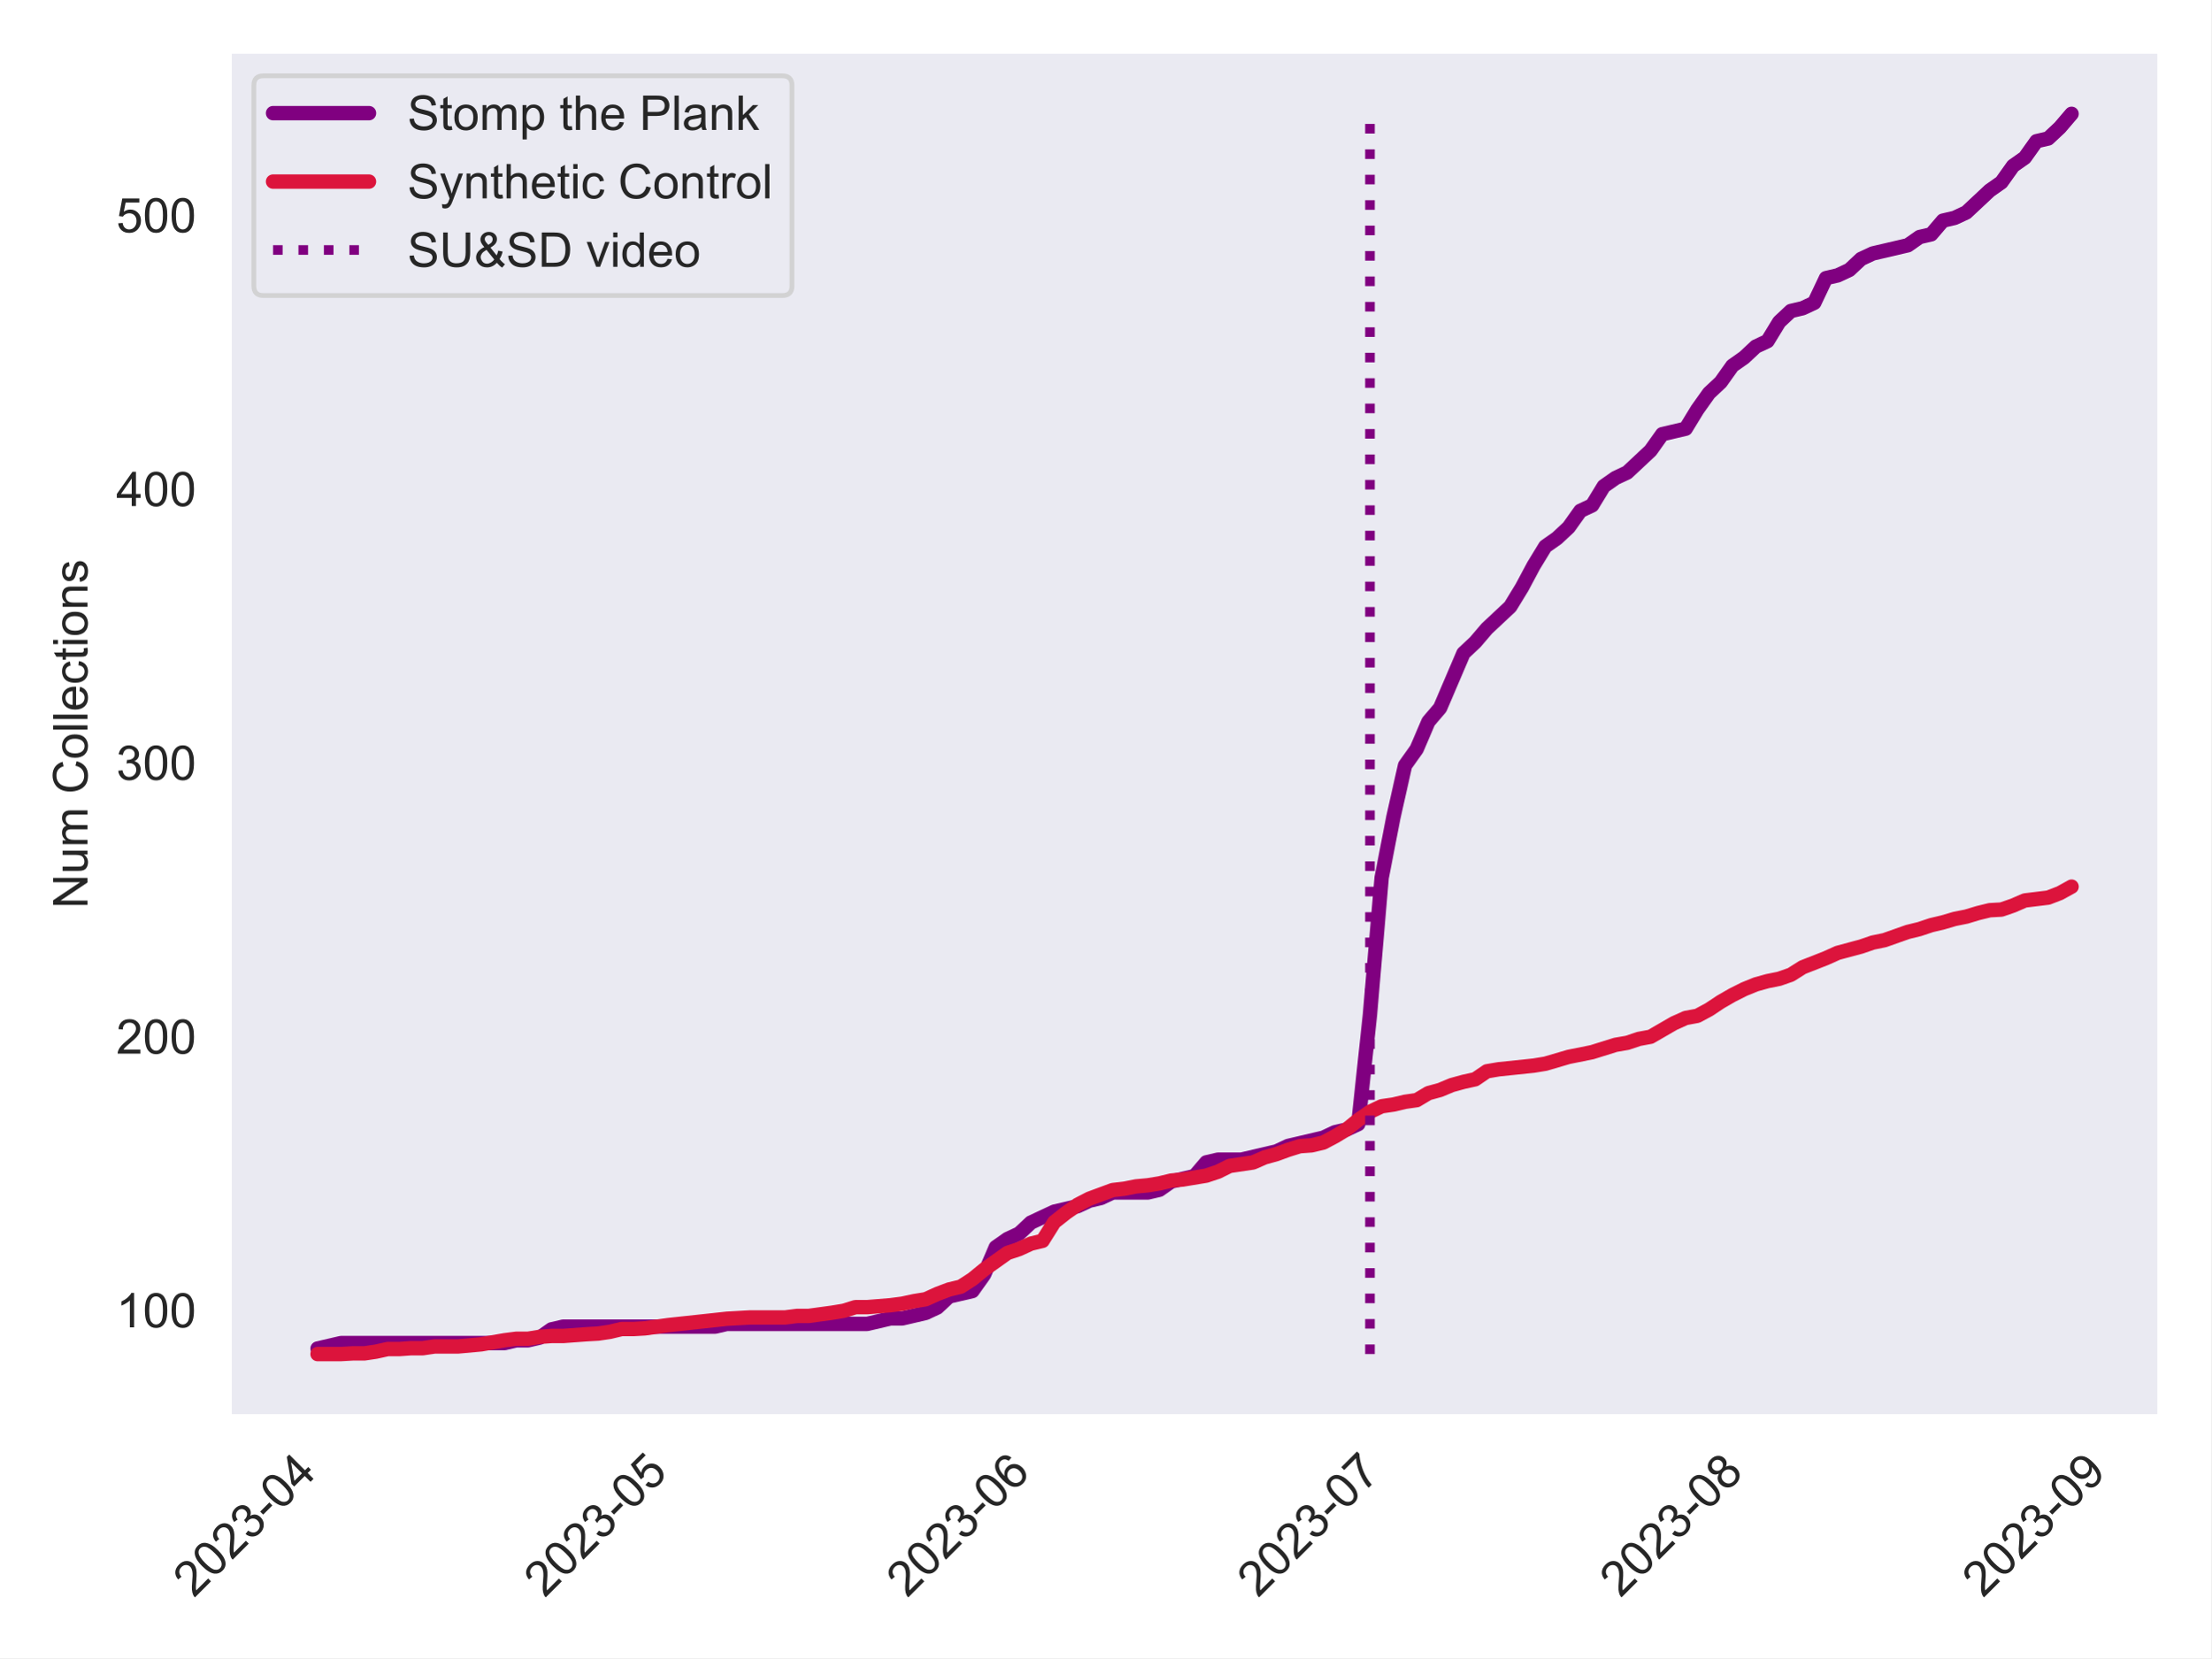
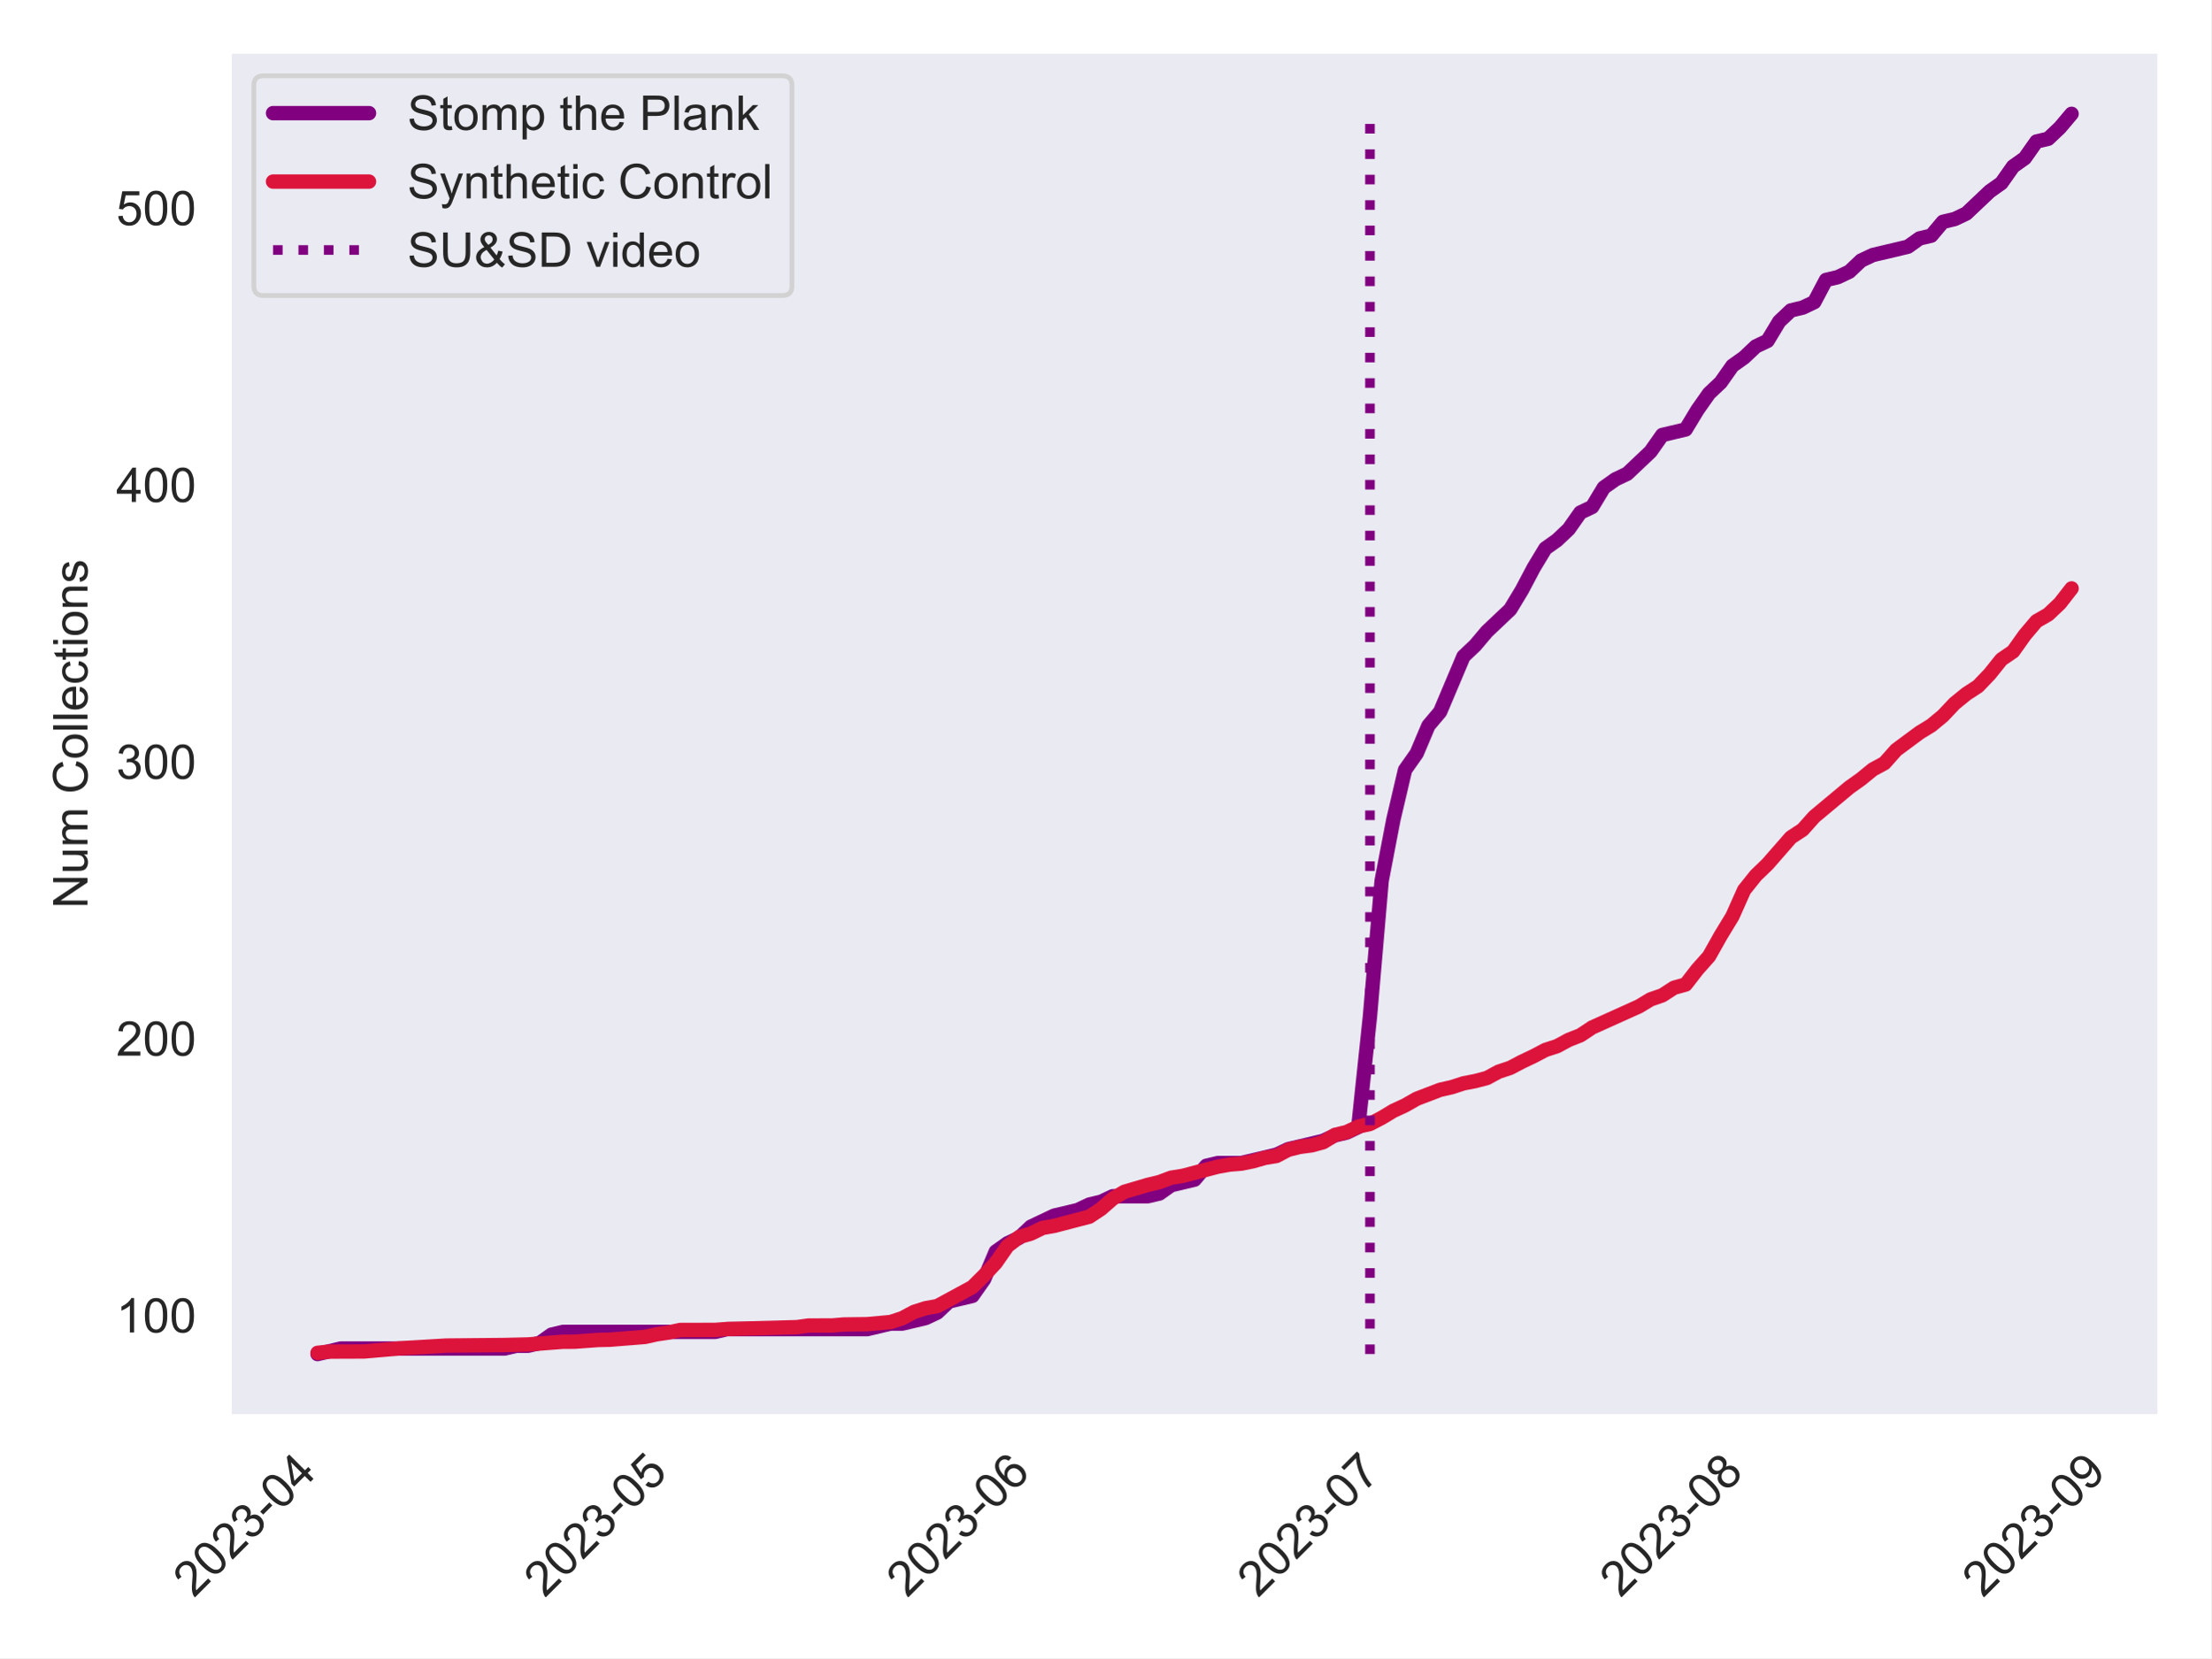
<svg xmlns="http://www.w3.org/2000/svg" xmlns:xlink="http://www.w3.org/1999/xlink" width="460.8pt" height="345.6pt" viewBox="0 0 460.8 345.6" version="1.1">
  <defs>
    <style type="text/css">*{stroke-linejoin: round; stroke-linecap: butt}</style>
  </defs>
  <g id="figure_1">
    <g id="patch_1">
      <path d="M 0 345.6  L 460.8 345.6  L 460.8 0  L 0 0  z " style="fill: #ffffff" />
    </g>
    <g id="axes_1">
      <g id="patch_2">
        <path d="M 47.9 295.153  L 450 295.153  L 450 10.8  L 47.9 10.8  z " style="fill: #eaeaf2" />
      </g>
      <g id="matplotlib.axis_1">
        <g id="xtick_1">
          <g id="text_1">
            <g style="fill: #262626" transform="translate(40.40968 333.1617) rotate(-45) scale(0.1 -0.1)">
              <defs>
                <path id="ArialMT-32" d="M 3222 541  L 3222 0  L 194 0  Q 188 203 259 391  Q 375 700 629 1000  Q 884 1300 1366 1694  Q 2113 2306 2375 2664  Q 2638 3022 2638 3341  Q 2638 3675 2398 3904  Q 2159 4134 1775 4134  Q 1369 4134 1125 3890  Q 881 3647 878 3216  L 300 3275  Q 359 3922 746 4261  Q 1134 4600 1788 4600  Q 2447 4600 2831 4234  Q 3216 3869 3216 3328  Q 3216 3053 3103 2787  Q 2991 2522 2730 2228  Q 2469 1934 1863 1422  Q 1356 997 1212 845  Q 1069 694 975 541  L 3222 541  z " transform="scale(0.015625)" />
                <path id="ArialMT-30" d="M 266 2259  Q 266 3072 433 3567  Q 600 4063 929 4331  Q 1259 4600 1759 4600  Q 2128 4600 2406 4451  Q 2684 4303 2865 4023  Q 3047 3744 3150 3342  Q 3253 2941 3253 2259  Q 3253 1453 3087 958  Q 2922 463 2592 192  Q 2263 -78 1759 -78  Q 1097 -78 719 397  Q 266 969 266 2259  z M 844 2259  Q 844 1131 1108 757  Q 1372 384 1759 384  Q 2147 384 2411 759  Q 2675 1134 2675 2259  Q 2675 3391 2411 3762  Q 2147 4134 1753 4134  Q 1366 4134 1134 3806  Q 844 3388 844 2259  z " transform="scale(0.015625)" />
                <path id="ArialMT-33" d="M 269 1209  L 831 1284  Q 928 806 1161 595  Q 1394 384 1728 384  Q 2125 384 2398 659  Q 2672 934 2672 1341  Q 2672 1728 2419 1979  Q 2166 2231 1775 2231  Q 1616 2231 1378 2169  L 1441 2663  Q 1497 2656 1531 2656  Q 1891 2656 2178 2843  Q 2466 3031 2466 3422  Q 2466 3731 2256 3934  Q 2047 4138 1716 4138  Q 1388 4138 1169 3931  Q 950 3725 888 3313  L 325 3413  Q 428 3978 793 4289  Q 1159 4600 1703 4600  Q 2078 4600 2393 4439  Q 2709 4278 2876 4000  Q 3044 3722 3044 3409  Q 3044 3113 2884 2869  Q 2725 2625 2413 2481  Q 2819 2388 3044 2092  Q 3269 1797 3269 1353  Q 3269 753 2831 336  Q 2394 -81 1725 -81  Q 1122 -81 723 278  Q 325 638 269 1209  z " transform="scale(0.015625)" />
                <path id="ArialMT-2d" d="M 203 1375  L 203 1941  L 1931 1941  L 1931 1375  L 203 1375  z " transform="scale(0.015625)" />
                <path id="ArialMT-34" d="M 2069 0  L 2069 1097  L 81 1097  L 81 1613  L 2172 4581  L 2631 4581  L 2631 1613  L 3250 1613  L 3250 1097  L 2631 1097  L 2631 0  L 2069 0  z M 2069 1613  L 2069 3678  L 634 1613  L 2069 1613  z " transform="scale(0.015625)" />
              </defs>
              <use xlink:href="#ArialMT-32" />
              <use xlink:href="#ArialMT-30" x="55.615" />
              <use xlink:href="#ArialMT-32" x="111.23" />
              <use xlink:href="#ArialMT-33" x="166.846" />
              <use xlink:href="#ArialMT-2d" x="222.461" />
              <use xlink:href="#ArialMT-30" x="255.762" />
              <use xlink:href="#ArialMT-34" x="311.377" />
            </g>
          </g>
        </g>
        <g id="xtick_2">
          <g id="text_2">
            <g style="fill: #262626" transform="translate(113.5188 333.1617) rotate(-45) scale(0.1 -0.1)">
              <defs>
                <path id="ArialMT-35" d="M 266 1200  L 856 1250  Q 922 819 1161 601  Q 1400 384 1738 384  Q 2144 384 2425 690  Q 2706 997 2706 1503  Q 2706 1984 2436 2262  Q 2166 2541 1728 2541  Q 1456 2541 1237 2417  Q 1019 2294 894 2097  L 366 2166  L 809 4519  L 3088 4519  L 3088 3981  L 1259 3981  L 1013 2750  Q 1425 3038 1878 3038  Q 2478 3038 2890 2622  Q 3303 2206 3303 1553  Q 3303 931 2941 478  Q 2500 -78 1738 -78  Q 1113 -78 717 272  Q 322 622 266 1200  z " transform="scale(0.015625)" />
              </defs>
              <use xlink:href="#ArialMT-32" />
              <use xlink:href="#ArialMT-30" x="55.615" />
              <use xlink:href="#ArialMT-32" x="111.23" />
              <use xlink:href="#ArialMT-33" x="166.846" />
              <use xlink:href="#ArialMT-2d" x="222.461" />
              <use xlink:href="#ArialMT-30" x="255.762" />
              <use xlink:href="#ArialMT-35" x="311.377" />
            </g>
          </g>
        </g>
        <g id="xtick_3">
          <g id="text_3">
            <g style="fill: #262626" transform="translate(189.0648 333.1617) rotate(-45) scale(0.1 -0.1)">
              <defs>
                <path id="ArialMT-36" d="M 3184 3459  L 2625 3416  Q 2550 3747 2413 3897  Q 2184 4138 1850 4138  Q 1581 4138 1378 3988  Q 1113 3794 959 3422  Q 806 3050 800 2363  Q 1003 2672 1297 2822  Q 1591 2972 1913 2972  Q 2475 2972 2870 2558  Q 3266 2144 3266 1488  Q 3266 1056 3080 686  Q 2894 316 2569 119  Q 2244 -78 1831 -78  Q 1128 -78 684 439  Q 241 956 241 2144  Q 241 3472 731 4075  Q 1159 4600 1884 4600  Q 2425 4600 2770 4297  Q 3116 3994 3184 3459  z M 888 1484  Q 888 1194 1011 928  Q 1134 663 1356 523  Q 1578 384 1822 384  Q 2178 384 2434 671  Q 2691 959 2691 1453  Q 2691 1928 2437 2201  Q 2184 2475 1800 2475  Q 1419 2475 1153 2201  Q 888 1928 888 1484  z " transform="scale(0.015625)" />
              </defs>
              <use xlink:href="#ArialMT-32" />
              <use xlink:href="#ArialMT-30" x="55.615" />
              <use xlink:href="#ArialMT-32" x="111.23" />
              <use xlink:href="#ArialMT-33" x="166.846" />
              <use xlink:href="#ArialMT-2d" x="222.461" />
              <use xlink:href="#ArialMT-30" x="255.762" />
              <use xlink:href="#ArialMT-36" x="311.377" />
            </g>
          </g>
        </g>
        <g id="xtick_4">
          <g id="text_4">
            <g style="fill: #262626" transform="translate(262.1739 333.1617) rotate(-45) scale(0.1 -0.1)">
              <defs>
                <path id="ArialMT-37" d="M 303 3981  L 303 4522  L 3269 4522  L 3269 4084  Q 2831 3619 2401 2847  Q 1972 2075 1738 1259  Q 1569 684 1522 0  L 944 0  Q 953 541 1156 1306  Q 1359 2072 1739 2783  Q 2119 3494 2547 3981  L 303 3981  z " transform="scale(0.015625)" />
              </defs>
              <use xlink:href="#ArialMT-32" />
              <use xlink:href="#ArialMT-30" x="55.615" />
              <use xlink:href="#ArialMT-32" x="111.23" />
              <use xlink:href="#ArialMT-33" x="166.846" />
              <use xlink:href="#ArialMT-2d" x="222.461" />
              <use xlink:href="#ArialMT-30" x="255.762" />
              <use xlink:href="#ArialMT-37" x="311.377" />
            </g>
          </g>
        </g>
        <g id="xtick_5">
          <g id="text_5">
            <g style="fill: #262626" transform="translate(337.72 333.1617) rotate(-45) scale(0.1 -0.1)">
              <defs>
                <path id="ArialMT-38" d="M 1131 2484  Q 781 2613 612 2850  Q 444 3088 444 3419  Q 444 3919 803 4259  Q 1163 4600 1759 4600  Q 2359 4600 2725 4251  Q 3091 3903 3091 3403  Q 3091 3084 2923 2848  Q 2756 2613 2416 2484  Q 2838 2347 3058 2040  Q 3278 1734 3278 1309  Q 3278 722 2862 322  Q 2447 -78 1769 -78  Q 1091 -78 675 323  Q 259 725 259 1325  Q 259 1772 486 2073  Q 713 2375 1131 2484  z M 1019 3438  Q 1019 3113 1228 2906  Q 1438 2700 1772 2700  Q 2097 2700 2305 2904  Q 2513 3109 2513 3406  Q 2513 3716 2298 3927  Q 2084 4138 1766 4138  Q 1444 4138 1231 3931  Q 1019 3725 1019 3438  z M 838 1322  Q 838 1081 952 856  Q 1066 631 1291 507  Q 1516 384 1775 384  Q 2178 384 2440 643  Q 2703 903 2703 1303  Q 2703 1709 2433 1975  Q 2163 2241 1756 2241  Q 1359 2241 1098 1978  Q 838 1716 838 1322  z " transform="scale(0.015625)" />
              </defs>
              <use xlink:href="#ArialMT-32" />
              <use xlink:href="#ArialMT-30" x="55.615" />
              <use xlink:href="#ArialMT-32" x="111.23" />
              <use xlink:href="#ArialMT-33" x="166.846" />
              <use xlink:href="#ArialMT-2d" x="222.461" />
              <use xlink:href="#ArialMT-30" x="255.762" />
              <use xlink:href="#ArialMT-38" x="311.377" />
            </g>
          </g>
        </g>
        <g id="xtick_6">
          <g id="text_6">
            <g style="fill: #262626" transform="translate(413.266 333.1617) rotate(-45) scale(0.1 -0.1)">
              <defs>
                <path id="ArialMT-39" d="M 350 1059  L 891 1109  Q 959 728 1153 556  Q 1347 384 1650 384  Q 1909 384 2104 503  Q 2300 622 2425 820  Q 2550 1019 2634 1356  Q 2719 1694 2719 2044  Q 2719 2081 2716 2156  Q 2547 1888 2255 1720  Q 1963 1553 1622 1553  Q 1053 1553 659 1965  Q 266 2378 266 3053  Q 266 3750 677 4175  Q 1088 4600 1706 4600  Q 2153 4600 2523 4359  Q 2894 4119 3086 3673  Q 3278 3228 3278 2384  Q 3278 1506 3087 986  Q 2897 466 2520 194  Q 2144 -78 1638 -78  Q 1100 -78 759 220  Q 419 519 350 1059  z M 2653 3081  Q 2653 3566 2395 3850  Q 2138 4134 1775 4134  Q 1400 4134 1122 3828  Q 844 3522 844 3034  Q 844 2597 1108 2323  Q 1372 2050 1759 2050  Q 2150 2050 2401 2323  Q 2653 2597 2653 3081  z " transform="scale(0.015625)" />
              </defs>
              <use xlink:href="#ArialMT-32" />
              <use xlink:href="#ArialMT-30" x="55.615" />
              <use xlink:href="#ArialMT-32" x="111.23" />
              <use xlink:href="#ArialMT-33" x="166.846" />
              <use xlink:href="#ArialMT-2d" x="222.461" />
              <use xlink:href="#ArialMT-30" x="255.762" />
              <use xlink:href="#ArialMT-39" x="311.377" />
            </g>
          </g>
        </g>
      </g>
      <g id="matplotlib.axis_2">
        <g id="ytick_1">
          <g id="text_7">
-             <g style="fill: #262626" transform="translate(24.21719 276.6703) scale(0.1 -0.1)">
+             <g style="fill: #262626" transform="translate(24.21719 277.7284) scale(0.1 -0.1)">
              <defs>
                <path id="ArialMT-31" d="M 2384 0  L 1822 0  L 1822 3584  Q 1619 3391 1289 3197  Q 959 3003 697 2906  L 697 3450  Q 1169 3672 1522 3987  Q 1875 4303 2022 4600  L 2384 4600  L 2384 0  z " transform="scale(0.015625)" />
              </defs>
              <use xlink:href="#ArialMT-31" />
              <use xlink:href="#ArialMT-30" x="55.615" />
              <use xlink:href="#ArialMT-30" x="111.23" />
            </g>
          </g>
        </g>
        <g id="ytick_2">
          <g id="text_8">
-             <g style="fill: #262626" transform="translate(24.21719 219.6071) scale(0.1 -0.1)">
+             <g style="fill: #262626" transform="translate(24.21719 220.027) scale(0.1 -0.1)">
              <use xlink:href="#ArialMT-32" />
              <use xlink:href="#ArialMT-30" x="55.615" />
              <use xlink:href="#ArialMT-30" x="111.23" />
            </g>
          </g>
        </g>
        <g id="ytick_3">
          <g id="text_9">
-             <g style="fill: #262626" transform="translate(24.21719 162.5438) scale(0.1 -0.1)">
+             <g style="fill: #262626" transform="translate(24.21719 162.3255) scale(0.1 -0.1)">
              <use xlink:href="#ArialMT-33" />
              <use xlink:href="#ArialMT-30" x="55.615" />
              <use xlink:href="#ArialMT-30" x="111.23" />
            </g>
          </g>
        </g>
        <g id="ytick_4">
          <g id="text_10">
-             <g style="fill: #262626" transform="translate(24.21719 105.4806) scale(0.1 -0.1)">
+             <g style="fill: #262626" transform="translate(24.21719 104.624) scale(0.1 -0.1)">
              <use xlink:href="#ArialMT-34" />
              <use xlink:href="#ArialMT-30" x="55.615" />
              <use xlink:href="#ArialMT-30" x="111.23" />
            </g>
          </g>
        </g>
        <g id="ytick_5">
          <g id="text_11">
-             <g style="fill: #262626" transform="translate(24.21719 48.41743) scale(0.1 -0.1)">
+             <g style="fill: #262626" transform="translate(24.21719 46.92254) scale(0.1 -0.1)">
              <use xlink:href="#ArialMT-35" />
              <use xlink:href="#ArialMT-30" x="55.615" />
              <use xlink:href="#ArialMT-30" x="111.23" />
            </g>
          </g>
        </g>
        <g id="text_12">
          <g style="fill: #262626" transform="translate(18.22969 189.3764) rotate(-90) scale(0.1 -0.1)">
            <defs>
              <path id="ArialMT-4e" d="M 488 0  L 488 4581  L 1109 4581  L 3516 984  L 3516 4581  L 4097 4581  L 4097 0  L 3475 0  L 1069 3600  L 1069 0  L 488 0  z " transform="scale(0.015625)" />
              <path id="ArialMT-75" d="M 2597 0  L 2597 488  Q 2209 -75 1544 -75  Q 1250 -75 995 37  Q 741 150 617 320  Q 494 491 444 738  Q 409 903 409 1263  L 409 3319  L 972 3319  L 972 1478  Q 972 1038 1006 884  Q 1059 663 1231 536  Q 1403 409 1656 409  Q 1909 409 2131 539  Q 2353 669 2445 892  Q 2538 1116 2538 1541  L 2538 3319  L 3100 3319  L 3100 0  L 2597 0  z " transform="scale(0.015625)" />
              <path id="ArialMT-6d" d="M 422 0  L 422 3319  L 925 3319  L 925 2853  Q 1081 3097 1340 3245  Q 1600 3394 1931 3394  Q 2300 3394 2536 3241  Q 2772 3088 2869 2813  Q 3263 3394 3894 3394  Q 4388 3394 4653 3120  Q 4919 2847 4919 2278  L 4919 0  L 4359 0  L 4359 2091  Q 4359 2428 4304 2576  Q 4250 2725 4106 2815  Q 3963 2906 3769 2906  Q 3419 2906 3187 2673  Q 2956 2441 2956 1928  L 2956 0  L 2394 0  L 2394 2156  Q 2394 2531 2256 2718  Q 2119 2906 1806 2906  Q 1569 2906 1367 2781  Q 1166 2656 1075 2415  Q 984 2175 984 1722  L 984 0  L 422 0  z " transform="scale(0.015625)" />
              <path id="ArialMT-20" transform="scale(0.015625)" />
              <path id="ArialMT-43" d="M 3763 1606  L 4369 1453  Q 4178 706 3683 314  Q 3188 -78 2472 -78  Q 1731 -78 1267 223  Q 803 525 561 1097  Q 319 1669 319 2325  Q 319 3041 592 3573  Q 866 4106 1370 4382  Q 1875 4659 2481 4659  Q 3169 4659 3637 4309  Q 4106 3959 4291 3325  L 3694 3184  Q 3534 3684 3231 3912  Q 2928 4141 2469 4141  Q 1941 4141 1586 3887  Q 1231 3634 1087 3207  Q 944 2781 944 2328  Q 944 1744 1114 1308  Q 1284 872 1643 656  Q 2003 441 2422 441  Q 2931 441 3284 734  Q 3638 1028 3763 1606  z " transform="scale(0.015625)" />
              <path id="ArialMT-6f" d="M 213 1659  Q 213 2581 725 3025  Q 1153 3394 1769 3394  Q 2453 3394 2887 2945  Q 3322 2497 3322 1706  Q 3322 1066 3130 698  Q 2938 331 2570 128  Q 2203 -75 1769 -75  Q 1072 -75 642 372  Q 213 819 213 1659  z M 791 1659  Q 791 1022 1069 705  Q 1347 388 1769 388  Q 2188 388 2466 706  Q 2744 1025 2744 1678  Q 2744 2294 2464 2611  Q 2184 2928 1769 2928  Q 1347 2928 1069 2612  Q 791 2297 791 1659  z " transform="scale(0.015625)" />
              <path id="ArialMT-6c" d="M 409 0  L 409 4581  L 972 4581  L 972 0  L 409 0  z " transform="scale(0.015625)" />
              <path id="ArialMT-65" d="M 2694 1069  L 3275 997  Q 3138 488 2766 206  Q 2394 -75 1816 -75  Q 1088 -75 661 373  Q 234 822 234 1631  Q 234 2469 665 2931  Q 1097 3394 1784 3394  Q 2450 3394 2872 2941  Q 3294 2488 3294 1666  Q 3294 1616 3291 1516  L 816 1516  Q 847 969 1125 678  Q 1403 388 1819 388  Q 2128 388 2347 550  Q 2566 713 2694 1069  z M 847 1978  L 2700 1978  Q 2663 2397 2488 2606  Q 2219 2931 1791 2931  Q 1403 2931 1139 2672  Q 875 2413 847 1978  z " transform="scale(0.015625)" />
              <path id="ArialMT-63" d="M 2588 1216  L 3141 1144  Q 3050 572 2676 248  Q 2303 -75 1759 -75  Q 1078 -75 664 370  Q 250 816 250 1647  Q 250 2184 428 2587  Q 606 2991 970 3192  Q 1334 3394 1763 3394  Q 2303 3394 2647 3120  Q 2991 2847 3088 2344  L 2541 2259  Q 2463 2594 2264 2762  Q 2066 2931 1784 2931  Q 1359 2931 1093 2626  Q 828 2322 828 1663  Q 828 994 1084 691  Q 1341 388 1753 388  Q 2084 388 2306 591  Q 2528 794 2588 1216  z " transform="scale(0.015625)" />
              <path id="ArialMT-74" d="M 1650 503  L 1731 6  Q 1494 -44 1306 -44  Q 1000 -44 831 53  Q 663 150 594 308  Q 525 466 525 972  L 525 2881  L 113 2881  L 113 3319  L 525 3319  L 525 4141  L 1084 4478  L 1084 3319  L 1650 3319  L 1650 2881  L 1084 2881  L 1084 941  Q 1084 700 1114 631  Q 1144 563 1211 522  Q 1278 481 1403 481  Q 1497 481 1650 503  z " transform="scale(0.015625)" />
              <path id="ArialMT-69" d="M 425 3934  L 425 4581  L 988 4581  L 988 3934  L 425 3934  z M 425 0  L 425 3319  L 988 3319  L 988 0  L 425 0  z " transform="scale(0.015625)" />
              <path id="ArialMT-6e" d="M 422 0  L 422 3319  L 928 3319  L 928 2847  Q 1294 3394 1984 3394  Q 2284 3394 2536 3286  Q 2788 3178 2913 3003  Q 3038 2828 3088 2588  Q 3119 2431 3119 2041  L 3119 0  L 2556 0  L 2556 2019  Q 2556 2363 2490 2533  Q 2425 2703 2258 2804  Q 2091 2906 1866 2906  Q 1506 2906 1245 2678  Q 984 2450 984 1813  L 984 0  L 422 0  z " transform="scale(0.015625)" />
              <path id="ArialMT-73" d="M 197 991  L 753 1078  Q 800 744 1014 566  Q 1228 388 1613 388  Q 2000 388 2187 545  Q 2375 703 2375 916  Q 2375 1106 2209 1216  Q 2094 1291 1634 1406  Q 1016 1563 777 1677  Q 538 1791 414 1992  Q 291 2194 291 2438  Q 291 2659 392 2848  Q 494 3038 669 3163  Q 800 3259 1026 3326  Q 1253 3394 1513 3394  Q 1903 3394 2198 3281  Q 2494 3169 2634 2976  Q 2775 2784 2828 2463  L 2278 2388  Q 2241 2644 2061 2787  Q 1881 2931 1553 2931  Q 1166 2931 1000 2803  Q 834 2675 834 2503  Q 834 2394 903 2306  Q 972 2216 1119 2156  Q 1203 2125 1616 2013  Q 2213 1853 2448 1751  Q 2684 1650 2818 1456  Q 2953 1263 2953 975  Q 2953 694 2789 445  Q 2625 197 2315 61  Q 2006 -75 1616 -75  Q 969 -75 630 194  Q 291 463 197 991  z " transform="scale(0.015625)" />
            </defs>
            <use xlink:href="#ArialMT-4e" />
            <use xlink:href="#ArialMT-75" x="72.217" />
            <use xlink:href="#ArialMT-6d" x="127.832" />
            <use xlink:href="#ArialMT-20" x="211.133" />
            <use xlink:href="#ArialMT-43" x="238.916" />
            <use xlink:href="#ArialMT-6f" x="311.133" />
            <use xlink:href="#ArialMT-6c" x="366.748" />
            <use xlink:href="#ArialMT-6c" x="388.965" />
            <use xlink:href="#ArialMT-65" x="411.182" />
            <use xlink:href="#ArialMT-63" x="466.797" />
            <use xlink:href="#ArialMT-74" x="516.797" />
            <use xlink:href="#ArialMT-69" x="544.58" />
            <use xlink:href="#ArialMT-6f" x="566.797" />
            <use xlink:href="#ArialMT-6e" x="622.412" />
            <use xlink:href="#ArialMT-73" x="678.027" />
          </g>
        </g>
      </g>
      <g id="PolyCollection_1" />
      <g id="PolyCollection_2" />
      <g id="line2d_1">
-         <path d="M 66.177 281.08  L 71.051 279.939  L 105.169 279.939  L 107.606 279.368  L 110.043 279.368  L 112.48 278.798  L 114.917 277.086  L 117.354 276.515  L 149.034 276.515  L 151.471 275.945  L 180.715 275.945  L 185.589 274.803  L 188.026 274.803  L 192.9 273.662  L 195.337 272.521  L 197.774 270.238  L 202.648 269.097  L 205.085 265.673  L 207.522 259.967  L 209.958 258.255  L 212.395 257.114  L 214.832 254.831  L 219.706 252.549  L 224.58 251.407  L 227.017 250.266  L 229.454 249.695  L 231.891 248.554  L 239.202 248.554  L 241.639 247.984  L 244.076 246.272  L 248.95 245.13  L 251.387 242.277  L 253.824 241.707  L 258.698 241.707  L 266.009 239.995  L 268.446 238.853  L 275.757 237.142  L 278.194 236  L 280.631 235.43  L 283.068 234.288  L 285.505 211.463  L 287.942 182.931  L 290.378 170.378  L 292.815 159.536  L 295.252 156.112  L 297.689 150.405  L 300.126 147.552  L 305 136.14  L 307.437 133.857  L 309.874 131.004  L 314.748 126.439  L 317.185 122.444  L 319.622 117.879  L 322.059 113.885  L 324.496 112.173  L 326.933 109.891  L 329.37 106.467  L 331.807 105.326  L 334.244 101.331  L 336.681 99.619  L 339.118 98.478  L 343.992 93.913  L 346.429 90.489  L 351.303 89.348  L 353.74 85.353  L 356.177 81.93  L 358.614 79.647  L 361.051 76.223  L 363.488 74.511  L 365.925 72.229  L 368.362 71.088  L 370.798 67.093  L 373.235 64.811  L 375.672 64.24  L 378.109 63.099  L 380.546 57.963  L 382.983 57.392  L 385.42 56.251  L 387.857 53.969  L 390.294 52.827  L 397.605 51.115  L 400.042 49.404  L 402.479 48.833  L 404.916 45.98  L 407.353 45.409  L 409.79 44.268  L 414.664 39.703  L 417.101 37.991  L 419.538 34.567  L 421.975 32.855  L 424.412 29.431  L 426.849 28.861  L 429.286 26.578  L 431.723 23.725  L 431.723 23.725  " clip-path="url(#pb97ac0289d)" style="fill: none; stroke: #800080; stroke-width: 3; stroke-linecap: round" />
+         <path d="M 66.177 282.228  L 71.051 281.074  L 105.169 281.074  L 107.606 280.497  L 110.043 280.497  L 112.48 279.92  L 114.917 278.189  L 117.354 277.612  L 149.034 277.612  L 151.471 277.035  L 180.715 277.035  L 185.589 275.881  L 188.026 275.881  L 192.9 274.727  L 195.337 273.573  L 197.774 271.264  L 202.648 270.11  L 205.085 266.648  L 207.522 260.878  L 209.958 259.147  L 212.395 257.993  L 214.832 255.685  L 219.706 253.377  L 224.58 252.223  L 227.017 251.069  L 229.454 250.492  L 231.891 249.338  L 239.202 249.338  L 241.639 248.761  L 244.076 247.03  L 248.95 245.876  L 251.387 242.991  L 253.824 242.414  L 258.698 242.414  L 266.009 240.683  L 268.446 239.529  L 275.757 237.798  L 278.194 236.644  L 280.631 236.067  L 283.068 234.913  L 285.505 211.832  L 287.942 183.558  L 290.378 170.864  L 292.815 160.478  L 295.252 157.016  L 297.689 151.245  L 300.126 148.36  L 305 136.82  L 307.437 134.512  L 309.874 131.627  L 314.748 127.011  L 317.185 122.972  L 319.622 118.356  L 322.059 114.316  L 324.496 112.585  L 326.933 110.277  L 329.37 106.815  L 331.807 105.661  L 334.244 101.622  L 336.681 99.891  L 339.118 98.737  L 343.992 94.121  L 346.429 90.659  L 351.303 89.505  L 353.74 85.466  L 356.177 82.004  L 358.614 79.696  L 361.051 76.233  L 363.488 74.502  L 365.925 72.194  L 368.362 71.04  L 370.798 67.001  L 373.235 64.693  L 375.672 64.116  L 378.109 62.962  L 380.546 58.346  L 382.983 57.769  L 385.42 56.615  L 387.857 54.307  L 390.294 53.153  L 397.605 51.422  L 400.042 49.691  L 402.479 49.114  L 404.916 46.229  L 407.353 45.652  L 409.79 44.498  L 414.664 39.882  L 417.101 38.151  L 419.538 34.688  L 421.975 32.957  L 424.412 29.495  L 426.849 28.918  L 429.286 26.61  L 431.723 23.725  L 431.723 23.725  " clip-path="url(#p3829edf40e)" style="fill: none; stroke: #800080; stroke-width: 3; stroke-linecap: round" />
      </g>
      <g id="line2d_2">
-         <path d="M 66.177 282.228  L 71.051 282.228  L 73.488 282.088  L 75.925 282.088  L 78.362 281.725  L 80.799 281.187  L 83.236 281.187  L 85.673 281.011  L 88.11 281.011  L 90.547 280.648  L 95.421 280.648  L 100.295 280.201  L 105.169 279.354  L 107.606 279.039  L 110.043 279.039  L 112.48 278.639  L 114.917 278.463  L 117.354 278.463  L 122.228 278.1  L 124.665 277.961  L 127.102 277.598  L 129.538 277.012  L 131.975 277.012  L 134.412 276.872  L 139.286 276.194  L 151.471 274.874  L 156.345 274.596  L 163.656 274.596  L 166.093 274.28  L 168.53 274.28  L 173.404 273.613  L 175.841 273.214  L 178.278 272.451  L 180.715 272.451  L 185.589 272.052  L 188.026 271.737  L 190.463 271.209  L 192.9 270.809  L 195.337 269.706  L 197.774 268.779  L 200.211 268.193  L 202.648 266.62  L 205.085 264.626  L 209.958 261.154  L 212.395 260.344  L 214.832 259.219  L 217.269 258.632  L 219.706 254.74  L 222.143 252.812  L 224.58 251.107  L 227.017 249.85  L 231.891 248.047  L 234.328 247.768  L 236.765 247.281  L 239.202 247.058  L 241.639 246.658  L 244.076 246.072  L 246.513 245.848  L 251.387 245.038  L 253.824 244.228  L 256.261 243.018  L 261.135 242.293  L 263.572 241.233  L 266.009 240.555  L 268.446 239.664  L 270.883 238.902  L 273.32 238.726  L 275.757 238.155  L 278.194 236.865  L 280.631 235.399  L 283.068 233.434  L 285.505 231.737  L 287.942 230.579  L 290.378 230.227  L 292.815 229.652  L 295.252 229.3  L 297.689 227.845  L 300.126 227.178  L 302.563 226.16  L 305 225.493  L 307.437 224.954  L 309.874 223.293  L 312.311 222.875  L 319.622 222.113  L 322.059 221.713  L 326.933 220.284  L 331.807 219.302  L 336.681 217.777  L 339.118 217.359  L 341.555 216.541  L 343.992 216.087  L 348.866 213.268  L 351.303 212.179  L 353.74 211.725  L 356.177 210.416  L 358.614 208.797  L 361.051 207.396  L 363.488 206.172  L 365.925 205.178  L 368.362 204.5  L 370.798 204.009  L 373.235 203.155  L 375.672 201.615  L 380.546 199.702  L 382.983 198.605  L 387.857 197.297  L 390.294 196.461  L 392.731 195.958  L 397.605 194.239  L 400.042 193.645  L 402.479 192.828  L 404.916 192.252  L 407.353 191.537  L 409.79 191.046  L 412.227 190.313  L 414.664 189.719  L 417.101 189.58  L 419.538 188.744  L 421.975 187.684  L 426.849 187.09  L 429.286 186.149  L 431.723 184.804  L 431.723 184.804  " clip-path="url(#pb97ac0289d)" style="fill: none; stroke: #dc143c; stroke-width: 3; stroke-linecap: round" />
+         <path d="M 66.177 281.975  L 68.614 281.715  L 75.925 281.689  L 83.236 281.046  L 92.984 280.46  L 105.169 280.344  L 110.043 280.226  L 117.354 279.664  L 119.791 279.654  L 124.665 279.292  L 127.102 279.24  L 134.412 278.654  L 136.849 278.112  L 139.286 277.751  L 141.723 277.212  L 149.034 277.192  L 151.471 277.015  L 166.093 276.62  L 168.53 276.281  L 173.404 276.274  L 175.841 276.067  L 180.715 276.004  L 185.589 275.557  L 188.026 274.76  L 190.463 273.457  L 192.9 272.674  L 195.337 272.233  L 202.648 268.267  L 205.085 265.842  L 207.522 263.22  L 209.958 259.719  L 212.395 257.837  L 214.832 257.126  L 217.269 255.939  L 219.706 255.506  L 227.017 253.597  L 229.454 251.982  L 231.891 249.85  L 234.328 248.407  L 239.202 246.969  L 241.639 246.384  L 244.076 245.471  L 246.513 245.079  L 253.824 243.166  L 256.261 242.736  L 258.698 242.535  L 261.135 242.044  L 263.572 241.343  L 266.009 240.944  L 268.446 239.657  L 270.883 239.047  L 273.32 238.727  L 275.757 238.074  L 278.194 236.559  L 280.631 235.967  L 283.068 234.814  L 285.505 234.268  L 287.942 232.996  L 290.378 231.53  L 292.815 230.402  L 295.252 229.016  L 300.126 227.15  L 302.563 226.597  L 305 225.804  L 307.437 225.332  L 309.874 224.692  L 312.311 223.377  L 314.748 222.568  L 317.185 221.286  L 319.622 220.131  L 322.059 218.848  L 324.496 218.052  L 326.933 216.741  L 329.37 215.78  L 331.807 214.158  L 341.555 209.765  L 343.992 208.3  L 346.429 207.457  L 348.866 205.875  L 351.303 205.199  L 353.74 202.053  L 356.177 199.314  L 358.614 194.98  L 361.051 190.972  L 363.488 185.507  L 365.925 182.461  L 368.362 180.114  L 373.235 174.536  L 375.672 172.941  L 378.109 170.207  L 385.42 164.11  L 387.857 162.374  L 390.294 160.379  L 392.731 159.058  L 395.168 156.311  L 400.042 152.7  L 402.479 151.206  L 404.916 149.19  L 407.353 146.608  L 409.79 144.628  L 412.227 143.038  L 414.664 140.49  L 417.101 137.444  L 419.538 135.782  L 421.975 132.353  L 424.412 129.472  L 426.849 128.069  L 429.286 125.766  L 431.723 122.642  L 431.723 122.642  " clip-path="url(#p3829edf40e)" style="fill: none; stroke: #dc143c; stroke-width: 3; stroke-linecap: round" />
      </g>
      <g id="LineCollection_1">
-         <path d="M 285.505 282.228  L 285.505 23.725  " clip-path="url(#pb97ac0289d)" style="fill: none; stroke-dasharray: 2,3.3; stroke-dashoffset: 0; stroke: #800080; stroke-width: 2" />
+         <path d="M 285.505 282.228  L 285.505 23.725  " clip-path="url(#p3829edf40e)" style="fill: none; stroke-dasharray: 2,3.3; stroke-dashoffset: 0; stroke: #800080; stroke-width: 2" />
      </g>
      <g id="patch_3">
        <path d="M 47.9 295.153  L 47.9 10.8  " style="fill: none; stroke: #ffffff; stroke-width: 0.8; stroke-linejoin: miter; stroke-linecap: square" />
      </g>
      <g id="patch_4">
        <path d="M 450 295.153  L 450 10.8  " style="fill: none; stroke: #ffffff; stroke-width: 0.8; stroke-linejoin: miter; stroke-linecap: square" />
      </g>
      <g id="patch_5">
        <path d="M 47.9 295.153  L 450 295.153  " style="fill: none; stroke: #ffffff; stroke-width: 0.8; stroke-linejoin: miter; stroke-linecap: square" />
      </g>
      <g id="patch_6">
        <path d="M 47.9 10.8  L 450 10.8  " style="fill: none; stroke: #ffffff; stroke-width: 0.8; stroke-linejoin: miter; stroke-linecap: square" />
      </g>
      <g id="legend_1">
        <g id="patch_7">
          <path d="M 54.9 61.597  L 163.044 61.597  Q 165.044 61.597 165.044 59.597  L 165.044 17.8  Q 165.044 15.8 163.044 15.8  L 54.9 15.8  Q 52.9 15.8 52.9 17.8  L 52.9 59.597  Q 52.9 61.597 54.9 61.597  z " style="fill: #eaeaf2; opacity: 0.8; stroke: #cccccc; stroke-linejoin: miter" />
        </g>
        <g id="line2d_3">
          <path d="M 56.9 23.58  L 66.9 23.58  L 76.9 23.58  " style="fill: none; stroke: #800080; stroke-width: 3; stroke-linecap: round" />
        </g>
        <g id="text_13">
          <g style="fill: #262626" transform="translate(84.9 27.07969) scale(0.1 -0.1)">
            <defs>
              <path id="ArialMT-53" d="M 288 1472  L 859 1522  Q 900 1178 1048 958  Q 1197 738 1509 602  Q 1822 466 2213 466  Q 2559 466 2825 569  Q 3091 672 3220 851  Q 3350 1031 3350 1244  Q 3350 1459 3225 1620  Q 3100 1781 2813 1891  Q 2628 1963 1997 2114  Q 1366 2266 1113 2400  Q 784 2572 623 2826  Q 463 3081 463 3397  Q 463 3744 659 4045  Q 856 4347 1234 4503  Q 1613 4659 2075 4659  Q 2584 4659 2973 4495  Q 3363 4331 3572 4012  Q 3781 3694 3797 3291  L 3216 3247  Q 3169 3681 2898 3903  Q 2628 4125 2100 4125  Q 1550 4125 1298 3923  Q 1047 3722 1047 3438  Q 1047 3191 1225 3031  Q 1400 2872 2139 2705  Q 2878 2538 3153 2413  Q 3553 2228 3743 1945  Q 3934 1663 3934 1294  Q 3934 928 3725 604  Q 3516 281 3123 101  Q 2731 -78 2241 -78  Q 1619 -78 1198 103  Q 778 284 539 648  Q 300 1013 288 1472  z " transform="scale(0.015625)" />
              <path id="ArialMT-70" d="M 422 -1272  L 422 3319  L 934 3319  L 934 2888  Q 1116 3141 1344 3267  Q 1572 3394 1897 3394  Q 2322 3394 2647 3175  Q 2972 2956 3137 2557  Q 3303 2159 3303 1684  Q 3303 1175 3120 767  Q 2938 359 2589 142  Q 2241 -75 1856 -75  Q 1575 -75 1351 44  Q 1128 163 984 344  L 984 -1272  L 422 -1272  z M 931 1641  Q 931 1000 1190 694  Q 1450 388 1819 388  Q 2194 388 2461 705  Q 2728 1022 2728 1688  Q 2728 2322 2467 2637  Q 2206 2953 1844 2953  Q 1484 2953 1207 2617  Q 931 2281 931 1641  z " transform="scale(0.015625)" />
              <path id="ArialMT-68" d="M 422 0  L 422 4581  L 984 4581  L 984 2938  Q 1378 3394 1978 3394  Q 2347 3394 2619 3248  Q 2891 3103 3008 2847  Q 3125 2591 3125 2103  L 3125 0  L 2563 0  L 2563 2103  Q 2563 2525 2380 2717  Q 2197 2909 1863 2909  Q 1613 2909 1392 2779  Q 1172 2650 1078 2428  Q 984 2206 984 1816  L 984 0  L 422 0  z " transform="scale(0.015625)" />
              <path id="ArialMT-50" d="M 494 0  L 494 4581  L 2222 4581  Q 2678 4581 2919 4538  Q 3256 4481 3484 4323  Q 3713 4166 3852 3881  Q 3991 3597 3991 3256  Q 3991 2672 3619 2267  Q 3247 1863 2275 1863  L 1100 1863  L 1100 0  L 494 0  z M 1100 2403  L 2284 2403  Q 2872 2403 3119 2622  Q 3366 2841 3366 3238  Q 3366 3525 3220 3729  Q 3075 3934 2838 4000  Q 2684 4041 2272 4041  L 1100 4041  L 1100 2403  z " transform="scale(0.015625)" />
              <path id="ArialMT-61" d="M 2588 409  Q 2275 144 1986 34  Q 1697 -75 1366 -75  Q 819 -75 525 192  Q 231 459 231 875  Q 231 1119 342 1320  Q 453 1522 633 1644  Q 813 1766 1038 1828  Q 1203 1872 1538 1913  Q 2219 1994 2541 2106  Q 2544 2222 2544 2253  Q 2544 2597 2384 2738  Q 2169 2928 1744 2928  Q 1347 2928 1158 2789  Q 969 2650 878 2297  L 328 2372  Q 403 2725 575 2942  Q 747 3159 1072 3276  Q 1397 3394 1825 3394  Q 2250 3394 2515 3294  Q 2781 3194 2906 3042  Q 3031 2891 3081 2659  Q 3109 2516 3109 2141  L 3109 1391  Q 3109 606 3145 398  Q 3181 191 3288 0  L 2700 0  Q 2613 175 2588 409  z M 2541 1666  Q 2234 1541 1622 1453  Q 1275 1403 1131 1340  Q 988 1278 909 1158  Q 831 1038 831 891  Q 831 666 1001 516  Q 1172 366 1500 366  Q 1825 366 2078 508  Q 2331 650 2450 897  Q 2541 1088 2541 1459  L 2541 1666  z " transform="scale(0.015625)" />
              <path id="ArialMT-6b" d="M 425 0  L 425 4581  L 988 4581  L 988 1969  L 2319 3319  L 3047 3319  L 1778 2088  L 3175 0  L 2481 0  L 1384 1697  L 988 1316  L 988 0  L 425 0  z " transform="scale(0.015625)" />
            </defs>
            <use xlink:href="#ArialMT-53" />
            <use xlink:href="#ArialMT-74" x="66.699" />
            <use xlink:href="#ArialMT-6f" x="94.482" />
            <use xlink:href="#ArialMT-6d" x="150.098" />
            <use xlink:href="#ArialMT-70" x="233.398" />
            <use xlink:href="#ArialMT-20" x="289.014" />
            <use xlink:href="#ArialMT-74" x="316.797" />
            <use xlink:href="#ArialMT-68" x="344.58" />
            <use xlink:href="#ArialMT-65" x="400.195" />
            <use xlink:href="#ArialMT-20" x="455.811" />
            <use xlink:href="#ArialMT-50" x="483.594" />
            <use xlink:href="#ArialMT-6c" x="550.293" />
            <use xlink:href="#ArialMT-61" x="572.51" />
            <use xlink:href="#ArialMT-6e" x="628.125" />
            <use xlink:href="#ArialMT-6b" x="683.74" />
          </g>
        </g>
        <g id="line2d_4">
          <path d="M 56.9 37.847  L 66.9 37.847  L 76.9 37.847  " style="fill: none; stroke: #dc143c; stroke-width: 3; stroke-linecap: round" />
        </g>
        <g id="text_14">
          <g style="fill: #262626" transform="translate(84.9 41.34687) scale(0.1 -0.1)">
            <defs>
              <path id="ArialMT-79" d="M 397 -1278  L 334 -750  Q 519 -800 656 -800  Q 844 -800 956 -737  Q 1069 -675 1141 -563  Q 1194 -478 1313 -144  Q 1328 -97 1363 -6  L 103 3319  L 709 3319  L 1400 1397  Q 1534 1031 1641 628  Q 1738 1016 1872 1384  L 2581 3319  L 3144 3319  L 1881 -56  Q 1678 -603 1566 -809  Q 1416 -1088 1222 -1217  Q 1028 -1347 759 -1347  Q 597 -1347 397 -1278  z " transform="scale(0.015625)" />
              <path id="ArialMT-72" d="M 416 0  L 416 3319  L 922 3319  L 922 2816  Q 1116 3169 1280 3281  Q 1444 3394 1641 3394  Q 1925 3394 2219 3213  L 2025 2691  Q 1819 2813 1613 2813  Q 1428 2813 1281 2702  Q 1134 2591 1072 2394  Q 978 2094 978 1738  L 978 0  L 416 0  z " transform="scale(0.015625)" />
            </defs>
            <use xlink:href="#ArialMT-53" />
            <use xlink:href="#ArialMT-79" x="66.699" />
            <use xlink:href="#ArialMT-6e" x="116.699" />
            <use xlink:href="#ArialMT-74" x="172.314" />
            <use xlink:href="#ArialMT-68" x="200.098" />
            <use xlink:href="#ArialMT-65" x="255.713" />
            <use xlink:href="#ArialMT-74" x="311.328" />
            <use xlink:href="#ArialMT-69" x="339.111" />
            <use xlink:href="#ArialMT-63" x="361.328" />
            <use xlink:href="#ArialMT-20" x="411.328" />
            <use xlink:href="#ArialMT-43" x="439.111" />
            <use xlink:href="#ArialMT-6f" x="511.328" />
            <use xlink:href="#ArialMT-6e" x="566.943" />
            <use xlink:href="#ArialMT-74" x="622.559" />
            <use xlink:href="#ArialMT-72" x="650.342" />
            <use xlink:href="#ArialMT-6f" x="683.643" />
            <use xlink:href="#ArialMT-6c" x="739.258" />
          </g>
        </g>
        <g id="line2d_5">
          <path d="M 56.9 52.109  L 76.9 52.109  " style="fill: none; stroke-dasharray: 2,3.3; stroke-dashoffset: 0; stroke: #800080; stroke-width: 2" />
        </g>
        <g id="text_15">
          <g style="fill: #262626" transform="translate(84.9 55.60938) scale(0.1 -0.1)">
            <defs>
              <path id="ArialMT-55" d="M 3500 4581  L 4106 4581  L 4106 1934  Q 4106 1244 3950 837  Q 3794 431 3386 176  Q 2978 -78 2316 -78  Q 1672 -78 1262 144  Q 853 366 678 786  Q 503 1206 503 1934  L 503 4581  L 1109 4581  L 1109 1938  Q 1109 1341 1220 1058  Q 1331 775 1601 622  Q 1872 469 2263 469  Q 2931 469 3215 772  Q 3500 1075 3500 1938  L 3500 4581  z " transform="scale(0.015625)" />
              <path id="ArialMT-26" d="M 3041 541  Q 2763 231 2434 76  Q 2106 -78 1725 -78  Q 1022 -78 609 397  Q 275 784 275 1263  Q 275 1688 548 2030  Q 822 2372 1366 2631  Q 1056 2988 953 3209  Q 850 3431 850 3638  Q 850 4050 1173 4354  Q 1497 4659 1988 4659  Q 2456 4659 2754 4371  Q 3053 4084 3053 3681  Q 3053 3028 2188 2566  L 3009 1519  Q 3150 1794 3228 2156  L 3813 2031  Q 3663 1431 3406 1044  Q 3722 625 4122 341  L 3744 -106  Q 3403 113 3041 541  z M 1897 2928  Q 2263 3144 2370 3306  Q 2478 3469 2478 3666  Q 2478 3900 2329 4048  Q 2181 4197 1959 4197  Q 1731 4197 1579 4050  Q 1428 3903 1428 3691  Q 1428 3584 1483 3467  Q 1538 3350 1647 3219  L 1897 2928  z M 2688 984  L 1656 2263  Q 1200 1991 1040 1758  Q 881 1525 881 1297  Q 881 1019 1103 719  Q 1325 419 1731 419  Q 1984 419 2254 576  Q 2525 734 2688 984  z " transform="scale(0.015625)" />
              <path id="ArialMT-44" d="M 494 0  L 494 4581  L 2072 4581  Q 2606 4581 2888 4516  Q 3281 4425 3559 4188  Q 3922 3881 4101 3404  Q 4281 2928 4281 2316  Q 4281 1794 4159 1391  Q 4038 988 3847 723  Q 3656 459 3429 307  Q 3203 156 2883 78  Q 2563 0 2147 0  L 494 0  z M 1100 541  L 2078 541  Q 2531 541 2789 625  Q 3047 709 3200 863  Q 3416 1078 3536 1442  Q 3656 1806 3656 2325  Q 3656 3044 3420 3430  Q 3184 3816 2847 3947  Q 2603 4041 2063 4041  L 1100 4041  L 1100 541  z " transform="scale(0.015625)" />
              <path id="ArialMT-76" d="M 1344 0  L 81 3319  L 675 3319  L 1388 1331  Q 1503 1009 1600 663  Q 1675 925 1809 1294  L 2547 3319  L 3125 3319  L 1869 0  L 1344 0  z " transform="scale(0.015625)" />
              <path id="ArialMT-64" d="M 2575 0  L 2575 419  Q 2259 -75 1647 -75  Q 1250 -75 917 144  Q 584 363 401 755  Q 219 1147 219 1656  Q 219 2153 384 2558  Q 550 2963 881 3178  Q 1213 3394 1622 3394  Q 1922 3394 2156 3267  Q 2391 3141 2538 2938  L 2538 4581  L 3097 4581  L 3097 0  L 2575 0  z M 797 1656  Q 797 1019 1065 703  Q 1334 388 1700 388  Q 2069 388 2326 689  Q 2584 991 2584 1609  Q 2584 2291 2321 2609  Q 2059 2928 1675 2928  Q 1300 2928 1048 2622  Q 797 2316 797 1656  z " transform="scale(0.015625)" />
            </defs>
            <use xlink:href="#ArialMT-53" />
            <use xlink:href="#ArialMT-55" x="66.699" />
            <use xlink:href="#ArialMT-26" x="138.916" />
            <use xlink:href="#ArialMT-53" x="205.615" />
            <use xlink:href="#ArialMT-44" x="272.314" />
            <use xlink:href="#ArialMT-20" x="344.531" />
            <use xlink:href="#ArialMT-76" x="372.314" />
            <use xlink:href="#ArialMT-69" x="422.314" />
            <use xlink:href="#ArialMT-64" x="444.531" />
            <use xlink:href="#ArialMT-65" x="500.146" />
            <use xlink:href="#ArialMT-6f" x="555.762" />
          </g>
        </g>
      </g>
    </g>
  </g>
  <defs>
-     <clipPath id="pb97ac0289d">
+     <clipPath id="p3829edf40e">
      <rect x="47.9" y="10.8" width="402.1" height="284.353" />
    </clipPath>
  </defs>
</svg>
